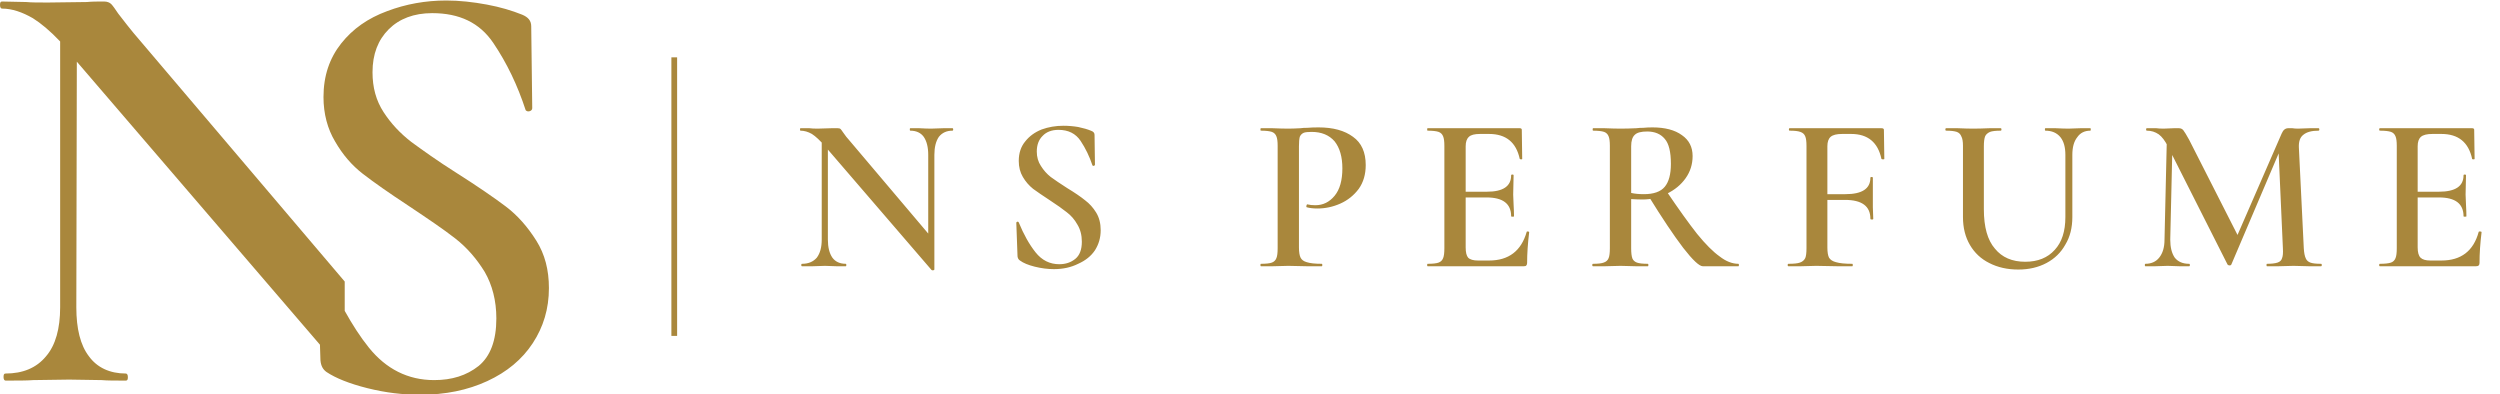
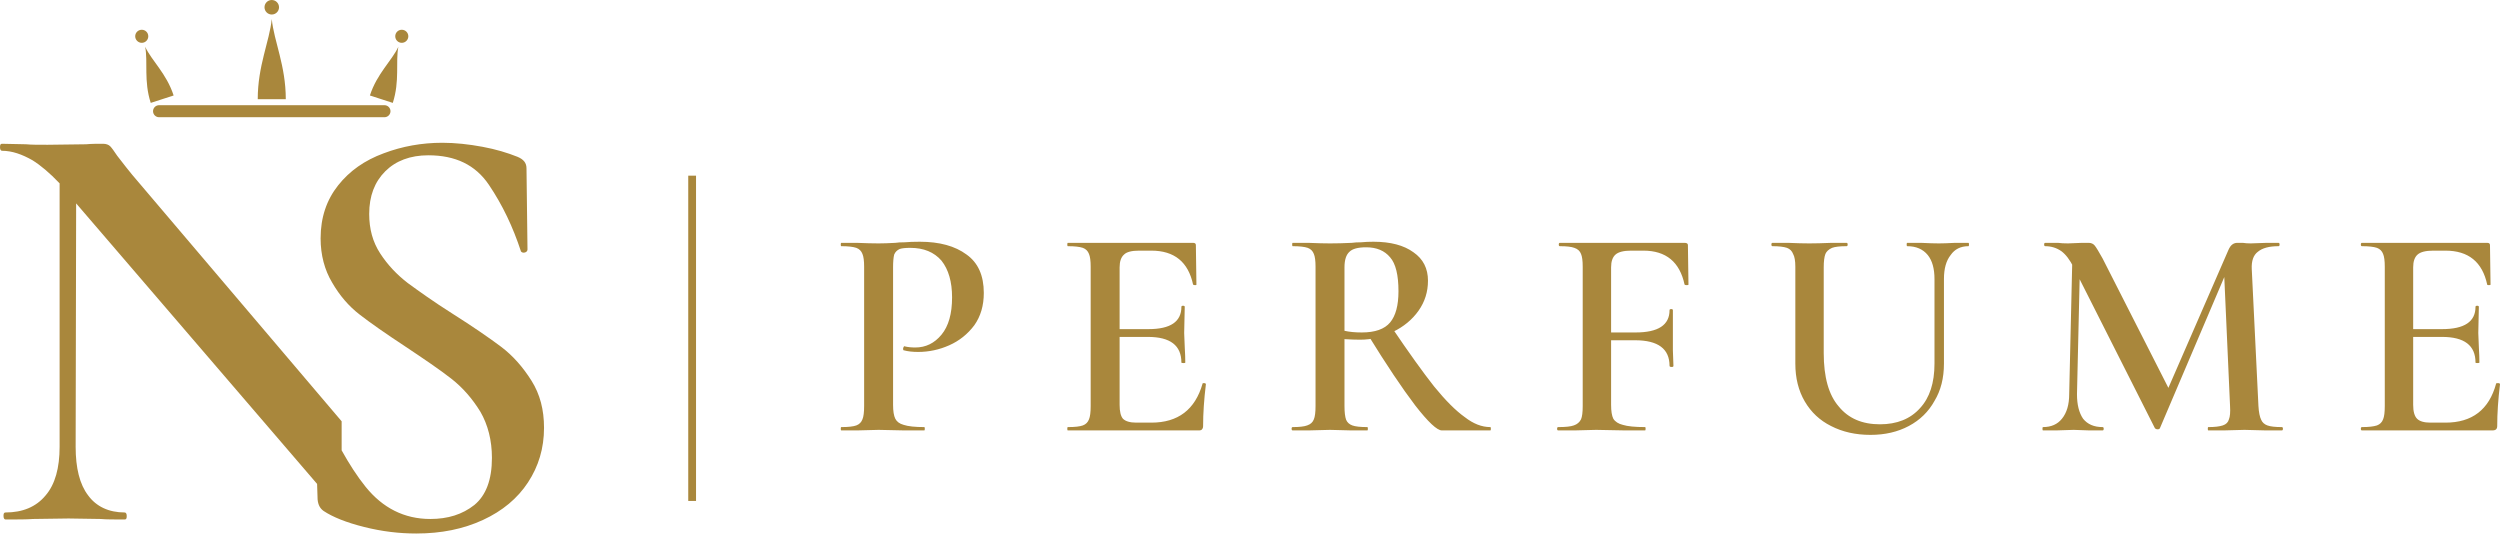
- <svg xmlns="http://www.w3.org/2000/svg" viewBox="0 0 610.3 96" width="610.3" height="96" role="img" aria-label="NS Perfume">
-   <path transform="translate(0 0) scale(1.2339)" d="M15.1,60.8c0,4.2 0.8,7.5 2.5,9.7c1.6,2.2 4.1,3.4 7.3,3.4c0.2,0 0.4,0.2 0.4,0.7c0,0.5 -0.1,0.7 -0.4,0.7c-2.1,0 -3.7,0 -4.8,-0.1l-6.4,-0.1l-7.1,0.1c-1.3,0.1 -3.1,0.1 -5.5,0.1c-0.2,0 -0.4,-0.2 -0.4,-0.7c0,-0.5 0.1,-0.7 0.4,-0.7c3.4,0 6.1,-1.1 8,-3.4c1.9,-2.2 2.8,-5.5 2.8,-9.7v-52.6c-2,-2.1 -3.8,-3.6 -5.4,-4.6c-2.1,-1.2 -4.1,-1.9 -6.1,-1.9c-0.2,0 -0.4,-0.2 -0.4,-0.7c0,-0.5 0.1,-0.7 0.4,-0.7l4.8,0.1c1,0.1 2.4,0.1 4.3,0.1l7.7,-0.1c1,-0.1 2.1,-0.1 3.4,-0.1c0.6,0 1.1,0.2 1.4,0.5c0.3,0.3 0.8,1 1.4,1.9c1.4,1.8 2.4,3.1 3,3.8l41.8,49.2v5.8c1.5,2.7 3.1,5.2 4.8,7.3c3.4,4.2 7.7,6.4 12.9,6.4c3.5,0 6.4,-0.9 8.8,-2.8c2.3,-1.9 3.5,-5 3.5,-9.4c0,-3.5 -0.8,-6.6 -2.3,-9.2c-1.6,-2.6 -3.5,-4.8 -5.8,-6.6c-2.3,-1.8 -5.4,-3.9 -9.3,-6.5c-3.8,-2.5 -6.8,-4.6 -9,-6.3c-2.2,-1.7 -4,-3.8 -5.5,-6.4c-1.5,-2.5 -2.3,-5.5 -2.3,-8.8c0,-4.2 1.2,-7.7 3.5,-10.6c2.3,-2.9 5.3,-5 9.1,-6.4c3.7,-1.4 7.6,-2.1 11.7,-2.1c2.6,0 5.3,0.3 8,0.8c2.7,0.5 5,1.2 7,2c1.2,0.5 1.8,1.2 1.8,2.3l0.2,16.2c0,0.3 -0.2,0.5 -0.5,0.6c-0.4,0.1 -0.6,0 -0.8,-0.2c-1.6,-4.9 -3.7,-9.3 -6.4,-13.3c-2.7,-4 -6.7,-5.9 -12.1,-5.9c-3.6,0 -6.5,1.1 -8.6,3.2c-2.1,2.1 -3.2,4.9 -3.2,8.5c0,3 0.7,5.6 2.2,7.9c1.5,2.3 3.3,4.2 5.5,5.9c2.2,1.6 5.1,3.7 8.9,6.1c4.1,2.6 7.3,4.8 9.7,6.6c2.4,1.8 4.4,4.1 6.1,6.8c1.7,2.7 2.5,5.8 2.5,9.4c0,4.1 -1.1,7.7 -3.2,10.9c-2.1,3.2 -5.1,5.7 -9,7.5c-3.9,1.8 -8.3,2.7 -13.3,2.7c-3.4,0 -6.8,-0.4 -10.4,-1.3c-3.6,-0.9 -6.3,-2 -8.1,-3.2c-0.7,-0.5 -1.1,-1.2 -1.2,-2.3l-0.1,-3.1l-48.1,-56z" fill="#A9873C" />
-   <rect x="163.9" y="14" width="1.4" height="68" fill="#A9873C" />
-   <path d="M200.6 58.5L200.6 32.5L202.1 32.6L202.1 58.5Q202.1 61.3 203.2 62.9Q204.3 64.4 206.5 64.4L206.5 64.4Q206.6 64.4 206.6 64.7Q206.6 65 206.5 65L206.5 65Q205.1 65 204.3 65L204.3 65L201.4 64.9L198.3 65Q197.4 65 195.8 65L195.8 65Q195.6 65 195.6 64.7Q195.6 64.4 195.8 64.4L195.8 64.4Q198.1 64.4 199.4 62.9Q200.6 61.3 200.6 58.5L200.6 58.5ZM228.1 65.8Q228.1 65.9 227.8 66Q227.5 66 227.4 65.9L227.4 65.9L201.4 35.7Q199.6 33.6 198.2 32.7Q196.8 31.9 195.4 31.9L195.4 31.9Q195.3 31.9 195.3 31.6Q195.3 31.3 195.4 31.3L195.4 31.3L197.6 31.3Q198.3 31.4 199.6 31.4L199.6 31.4L203 31.3Q203.7 31.3 204.5 31.3L204.5 31.3Q205 31.3 205.2 31.5Q205.4 31.7 205.8 32.3L205.8 32.3Q206.7 33.6 207.2 34.1L207.2 34.1L227.6 58.2L228.1 65.8ZM228.1 37.8L228.1 65.8L226.6 64.1L226.6 37.8Q226.6 35 225.5 33.4Q224.4 31.9 222.2 31.9L222.2 31.9Q222.1 31.9 222.1 31.6Q222.1 31.3 222.2 31.3L222.2 31.3L224.4 31.3Q226.2 31.4 227.3 31.4L227.3 31.4Q228.3 31.4 230.3 31.3L230.3 31.3L232.5 31.3Q232.7 31.3 232.7 31.6Q232.7 31.9 232.5 31.9L232.5 31.9Q230.4 31.9 229.2 33.4Q228.1 35 228.1 37.8L228.1 37.8ZM253.1 37Q253.1 39 254.1 40.5Q255.1 42.1 256.5 43.2Q258 44.3 260.5 45.9L260.5 45.9Q263.3 47.6 264.9 48.9Q266.5 50.1 267.6 51.9Q268.7 53.7 268.7 56.2L268.7 56.2Q268.7 58.9 267.3 61.1Q265.9 63.2 263.2 64.4Q260.6 65.7 257.3 65.7L257.3 65.7Q255 65.7 252.6 65.1Q250.2 64.5 249 63.6L249 63.6Q248.5 63.3 248.4 62.6L248.4 62.6L248.1 54.4L248.1 54.4Q248.1 54.2 248.4 54.1Q248.6 54.1 248.7 54.3L248.7 54.3Q250.5 58.7 252.8 61.6Q255.1 64.5 258.6 64.5L258.6 64.5Q260.9 64.5 262.5 63.2Q264.1 61.9 264.1 59L264.1 59Q264.1 56.6 263 54.8Q262 53 260.4 51.8Q258.9 50.6 256.3 48.9L256.3 48.9Q253.7 47.2 252.2 46.1Q250.7 44.9 249.7 43.2Q248.7 41.5 248.7 39.3L248.7 39.3Q248.7 36.4 250.3 34.5Q251.8 32.6 254.3 31.6Q256.8 30.7 259.6 30.7L259.6 30.7Q261.4 30.7 263.2 31Q265.1 31.4 266.3 31.9L266.3 31.9Q267.2 32.2 267.2 32.9L267.2 32.9L267.3 40.2Q267.3 40.4 267 40.5Q266.8 40.5 266.7 40.4L266.7 40.4Q265.6 37.1 263.8 34.4Q262 31.7 258.4 31.7L258.4 31.7Q255.9 31.7 254.5 33.2Q253.1 34.6 253.1 37L253.1 37ZM317.1 60.4Q317.1 62.1 317.5 62.9Q317.9 63.7 319 64Q320.2 64.4 322.7 64.4L322.7 64.4Q322.8 64.4 322.8 64.7Q322.8 65 322.7 65L322.7 65Q320.5 65 319.2 65L319.2 65L314.5 64.9L310.6 65Q309.6 65 307.8 65L307.8 65Q307.7 65 307.7 64.7Q307.7 64.4 307.8 64.4L307.8 64.4Q309.7 64.4 310.5 64.1Q311.3 63.8 311.6 63Q311.9 62.3 311.9 60.6L311.9 60.6L311.9 35.6Q311.9 34 311.6 33.3Q311.3 32.5 310.5 32.2Q309.6 31.9 307.8 31.9L307.8 31.9Q307.7 31.9 307.7 31.6Q307.7 31.3 307.8 31.3L307.8 31.3L310.6 31.3Q313 31.4 314.5 31.4L314.5 31.4Q315.7 31.4 317.5 31.3L317.5 31.3Q318.1 31.2 319.2 31.2Q320.3 31.1 321.9 31.1L321.9 31.1Q327.2 31.1 330.3 33.4Q333.4 35.6 333.4 40.3L333.4 40.3Q333.4 43.7 331.7 46.1Q329.9 48.5 327.2 49.7Q324.5 50.9 321.6 50.9L321.6 50.9Q320.1 50.9 319 50.6L319 50.6Q318.9 50.6 318.9 50.3L318.9 50.3Q318.9 50.2 319 50Q319.1 49.8 319.2 49.9L319.2 49.9Q320 50.1 321.1 50.1L321.1 50.1Q323.9 50.1 325.8 47.8Q327.7 45.5 327.7 41.1L327.7 41.1Q327.7 36.9 325.8 34.5Q323.8 32.2 320.2 32.2L320.2 32.2Q318.9 32.2 318.3 32.4Q317.6 32.7 317.3 33.4Q317.1 34.2 317.1 35.7L317.1 35.7L317.1 60.4ZM348.5 65Q348.4 65 348.4 64.7Q348.4 64.4 348.5 64.4L348.5 64.4Q350.4 64.4 351.2 64.1Q352 63.8 352.3 63Q352.6 62.3 352.6 60.6L352.6 60.6L352.6 35.6Q352.6 34 352.3 33.3Q352 32.5 351.2 32.2Q350.3 31.9 348.5 31.9L348.5 31.9Q348.4 31.9 348.4 31.6Q348.4 31.3 348.5 31.3L348.5 31.3L371 31.3Q371.5 31.3 371.5 31.7L371.5 31.7L371.6 38.8Q371.6 38.9 371.4 38.9Q371.1 38.9 371 38.8L371 38.8Q369.7 32.7 363.5 32.7L363.5 32.7L361.3 32.7Q359.3 32.7 358.6 33.4Q357.8 34.1 357.8 35.7L357.8 35.7L357.8 60.4Q357.8 62.2 358.4 62.9Q359.1 63.6 360.8 63.6L360.8 63.6L363.5 63.6Q370.7 63.6 372.7 56.6L372.7 56.6Q372.7 56.5 372.9 56.5L372.9 56.5Q373.3 56.5 373.3 56.7L373.3 56.7Q372.8 60.8 372.8 64.2L372.8 64.2Q372.8 64.6 372.6 64.8Q372.5 65 372 65L372 65L348.5 65ZM368.9 52.8Q368.9 48.2 362.9 48.2L362.9 48.2L355.3 48.2L355.3 46.8L363 46.8Q368.9 46.8 368.9 42.8L368.9 42.8Q368.9 42.6 369.2 42.6Q369.5 42.6 369.5 42.8L369.5 42.8L369.4 47.5L369.5 50Q369.6 51.7 369.6 52.8L369.6 52.8Q369.6 52.9 369.3 52.9Q368.9 52.9 368.9 52.8L368.9 52.8ZM415.7 65Q414.4 65 410.9 60.5Q407.4 55.9 402.4 47.8L402.4 47.8L406.7 46.5Q411.3 53.3 414.3 57.1Q417.4 60.9 419.8 62.6Q422.1 64.4 424.4 64.4L424.4 64.4Q424.5 64.4 424.5 64.7Q424.5 65 424.4 65L424.4 65L415.7 65ZM403.4 31.1Q408 31.1 410.6 33Q413.2 34.8 413.2 38.1L413.2 38.1Q413.2 41.1 411.5 43.5Q409.8 45.9 406.9 47.3Q404.1 48.7 401 48.7L401 48.7Q399.8 48.7 398.2 48.6L398.2 48.6L398.2 60.6Q398.2 62.3 398.5 63.1Q398.8 63.8 399.6 64.1Q400.4 64.4 402.3 64.4L402.3 64.4Q402.4 64.4 402.4 64.7Q402.4 65 402.3 65L402.3 65Q400.5 65 399.5 65L399.5 65L395.6 64.9L391.7 65Q390.7 65 388.9 65L388.9 65Q388.7 65 388.7 64.7Q388.7 64.4 388.9 64.4L388.9 64.4Q390.7 64.4 391.5 64.1Q392.4 63.8 392.7 63Q393 62.3 393 60.6L393 60.6L393 35.6Q393 34 392.7 33.3Q392.4 32.5 391.6 32.2Q390.7 31.9 388.9 31.9L388.9 31.9Q388.8 31.9 388.8 31.6Q388.8 31.3 388.9 31.3L388.9 31.3L391.7 31.3Q394.1 31.4 395.6 31.4L395.6 31.4Q397.4 31.4 399.5 31.3L399.5 31.3Q400.2 31.2 401.2 31.2Q402.2 31.1 403.4 31.1L403.4 31.1ZM407.9 40Q407.9 35.6 406.4 33.9Q404.9 32.1 402.1 32.1L402.1 32.1Q399.9 32.1 399.1 32.9Q398.2 33.7 398.2 35.7L398.2 35.7L398.2 47.1Q399.5 47.4 401.3 47.4L401.3 47.4Q404.9 47.4 406.4 45.6Q407.9 43.8 407.9 40L407.9 40ZM436.6 65Q436.4 65 436.4 64.7Q436.4 64.4 436.6 64.4L436.6 64.4Q438.6 64.4 439.4 64.1Q440.3 63.8 440.7 63Q441 62.3 441 60.6L441 60.6L441 35.6Q441 34 440.7 33.3Q440.4 32.5 439.5 32.2Q438.7 31.9 436.9 31.9L436.9 31.9Q436.7 31.9 436.7 31.6Q436.7 31.3 436.9 31.3L436.9 31.3L459.3 31.3Q459.9 31.3 459.9 31.7L459.9 31.7L460 38.8Q460 38.9 459.7 38.9Q459.4 38.9 459.3 38.8L459.3 38.8Q458 32.7 451.9 32.7L451.9 32.7L449.7 32.7Q447.7 32.7 446.9 33.4Q446.1 34.1 446.1 35.7L446.1 35.7L446.1 60.4Q446.1 62.1 446.5 62.9Q447 63.7 448.2 64Q449.5 64.4 452.2 64.4L452.2 64.4Q452.3 64.4 452.3 64.7Q452.3 65 452.2 65L452.2 65Q449.9 65 448.7 65L448.7 65L443.4 64.9L439.5 65Q438.4 65 436.6 65L436.6 65ZM456.6 53.4Q456.6 48.8 450.4 48.8L450.4 48.8L443.7 48.8L443.7 47.4L450.5 47.4Q456.6 47.4 456.6 43.4L456.6 43.4Q456.6 43.2 456.9 43.2Q457.2 43.2 457.2 43.4L457.2 43.4L457.2 48.1Q457.2 49.8 457.2 50.6L457.2 50.6L457.3 53.4Q457.3 53.6 457 53.6Q456.6 53.6 456.6 53.4L456.6 53.4ZM504.2 37.8Q504.2 35 503 33.5Q501.7 31.9 499.3 31.9L499.3 31.9Q499.2 31.9 499.2 31.6Q499.2 31.3 499.3 31.3L499.3 31.3L501.8 31.3Q503.8 31.4 505 31.4L505 31.4Q506 31.4 507.9 31.3L507.9 31.3L510.3 31.3Q510.4 31.3 510.4 31.6Q510.4 31.9 510.3 31.9L510.3 31.9Q508.2 31.9 507.1 33.5Q505.9 35 505.9 37.8L505.9 37.8L505.9 53Q505.9 56.9 504.2 59.7Q502.6 62.6 499.6 64.2Q496.6 65.8 492.7 65.8L492.7 65.8Q488.7 65.8 485.6 64.2Q482.6 62.7 480.9 59.8Q479.2 56.9 479.2 53L479.2 53L479.2 35.6Q479.2 34 478.8 33.3Q478.5 32.5 477.7 32.2Q476.8 31.9 475.1 31.9L475.1 31.9Q474.9 31.9 474.9 31.6Q474.9 31.3 475.1 31.3L475.1 31.3L477.9 31.3Q480.2 31.4 481.7 31.4L481.7 31.4Q483.3 31.4 485.7 31.3L485.7 31.3L488.4 31.3Q488.6 31.3 488.6 31.6Q488.6 31.9 488.4 31.9L488.4 31.9Q486.6 31.9 485.8 32.2Q484.9 32.6 484.6 33.3Q484.3 34.1 484.3 35.7L484.3 35.7L484.3 51.1Q484.3 57.6 487 60.7Q489.6 63.9 494.4 63.9L494.4 63.9Q499 63.9 501.6 61Q504.2 58.2 504.2 53L504.2 53L504.2 37.8ZM528.4 58.5L529 32.5L530.4 32.6L529.8 58.5Q529.8 61.3 530.9 62.9Q532.1 64.4 534.4 64.4L534.4 64.4Q534.6 64.4 534.6 64.7Q534.6 65 534.4 65L534.4 65Q532.9 65 532.1 65L532.1 65L529.2 64.9L526 65Q525.2 65 523.7 65L523.7 65Q523.6 65 523.6 64.7Q523.6 64.4 523.7 64.4L523.7 64.4Q525.9 64.4 527.1 62.9Q528.4 61.3 528.4 58.5L528.4 58.5ZM566.6 64.4Q566.8 64.4 566.8 64.7Q566.8 65 566.6 65L566.6 65Q564.9 65 563.8 65L563.8 65L559.9 64.9L556.1 65Q555.1 65 553.4 65L553.4 65Q553.3 65 553.3 64.7Q553.3 64.4 553.4 64.4L553.4 64.4Q555.1 64.4 556 64.1Q556.9 63.8 557.1 63Q557.4 62.3 557.3 60.6L557.3 60.6L556.2 36L558.5 32.2L544.7 64.6Q544.6 64.8 544.3 64.8L544.3 64.8Q544 64.8 543.8 64.6L543.8 64.6L529.2 35.7Q528.2 33.7 527 32.8Q525.7 31.9 524.1 31.9L524.1 31.9Q523.9 31.9 523.9 31.6Q523.9 31.3 524.1 31.3L524.1 31.3L526.4 31.3Q527.1 31.4 528.2 31.4L528.2 31.4L530.7 31.3Q531.2 31.3 531.9 31.3L531.9 31.3Q532.6 31.3 533 31.8Q533.4 32.3 534.4 34.1L534.4 34.1L546.5 57.9L544.2 62L557 32.6Q557.3 31.9 557.7 31.6Q558.1 31.3 558.6 31.3L558.6 31.3Q559 31.3 559.6 31.3Q560.2 31.4 561 31.4L561 31.4L563.9 31.3Q564.6 31.3 566 31.3L566 31.3Q566.2 31.3 566.2 31.6Q566.2 31.9 566 31.9L566 31.9Q563.5 31.9 562.3 32.9Q561.1 33.8 561.2 36L561.2 36L562.4 60.6Q562.5 62.3 562.9 63.1Q563.2 63.8 564 64.1Q564.8 64.4 566.6 64.4L566.6 64.4ZM581 65Q580.8 65 580.8 64.7Q580.8 64.4 581 64.4L581 64.4Q582.8 64.4 583.7 64.1Q584.5 63.8 584.8 63Q585.1 62.3 585.1 60.6L585.1 60.6L585.1 35.6Q585.1 34 584.8 33.3Q584.5 32.5 583.7 32.2Q582.8 31.9 581 31.9L581 31.9Q580.8 31.9 580.8 31.6Q580.8 31.3 581 31.3L581 31.3L603.5 31.3Q604 31.3 604 31.7L604 31.7L604.1 38.8Q604.1 38.9 603.8 38.9Q603.5 38.9 603.5 38.8L603.5 38.8Q602.2 32.7 596 32.7L596 32.7L593.8 32.7Q591.8 32.7 591 33.4Q590.2 34.1 590.2 35.7L590.2 35.7L590.2 60.4Q590.2 62.2 590.9 62.9Q591.6 63.6 593.3 63.6L593.3 63.6L596 63.6Q603.2 63.6 605.1 56.6L605.1 56.6Q605.1 56.5 605.4 56.5L605.4 56.5Q605.8 56.5 605.8 56.7L605.8 56.7Q605.3 60.8 605.3 64.2L605.3 64.2Q605.3 64.6 605.1 64.8Q604.9 65 604.4 65L604.4 65L581 65ZM601.4 52.8Q601.4 48.2 595.4 48.2L595.4 48.2L587.8 48.2L587.8 46.8L595.4 46.8Q601.4 46.8 601.4 42.8L601.4 42.8Q601.4 42.6 601.7 42.6Q602 42.6 602 42.8L602 42.8L601.9 47.5L602 50Q602.1 51.7 602.1 52.8L602.1 52.8Q602.1 52.9 601.7 52.9Q601.4 52.9 601.4 52.8L601.4 52.8Z" fill="#A9873C" />
+ <svg xmlns="http://www.w3.org/2000/svg" viewBox="0 0 449.15 96" width="449.15" height="96" role="img" aria-label="NS Perfume">
+   <g transform="translate(0 0) scale(0.9)" fill="#A9873C">
+     <path d="M51.45 19.8C51.45 13.08 53.8 8.28 54.25 3.8C54.7 8.28 57.05 13.08 57.05 19.8ZM30.09 20.54C28.67 16.15 29.56 12.39 28.98 9.34C30.29 12.15 33.23 14.66 34.66 19.06ZM73.84 19.06C75.27 14.66 78.21 12.15 79.52 9.34C78.94 12.39 79.83 16.15 78.41 20.54ZM31.75 21L76.75 21C77.41 21 77.95 21.54 77.95 22.2C77.95 22.86 77.41 23.4 76.75 23.4L31.75 23.4C31.09 23.4 30.55 22.86 30.55 22.2C30.55 21.54 31.09 21 31.75 21ZM54.25 0C55.05 0 55.7 0.65 55.7 1.45C55.7 2.25 55.05 2.9 54.25 2.9C53.45 2.9 52.8 2.25 52.8 1.45C52.8 0.65 53.45 0 54.25 0ZM28.3 5.94C29.02 5.94 29.6 6.52 29.6 7.24C29.6 7.96 29.02 8.55 28.3 8.55C27.58 8.55 26.99 7.96 26.99 7.24C26.99 6.52 27.58 5.94 28.3 5.94ZM80.2 5.94C80.92 5.94 81.51 6.52 81.51 7.24C81.51 7.96 80.92 8.55 80.2 8.55C79.48 8.55 78.9 7.96 78.9 7.24C78.9 6.52 79.48 5.94 80.2 5.94Z" />
+     <path transform="translate(0 28.4)" d="M15.1,60.8c0,4.2 0.8,7.5 2.5,9.7c1.6,2.2 4.1,3.4 7.3,3.4c0.2,0 0.4,0.2 0.4,0.7c0,0.5 -0.1,0.7 -0.4,0.7c-2.1,0 -3.7,0 -4.8,-0.1l-6.4,-0.1l-7.1,0.1c-1.3,0.1 -3.1,0.1 -5.5,0.1c-0.2,0 -0.4,-0.2 -0.4,-0.7c0,-0.5 0.1,-0.7 0.4,-0.7c3.4,0 6.1,-1.1 8,-3.4c1.9,-2.2 2.8,-5.5 2.8,-9.7v-52.6c-2,-2.1 -3.8,-3.6 -5.4,-4.6c-2.1,-1.2 -4.1,-1.9 -6.1,-1.9c-0.2,0 -0.4,-0.2 -0.4,-0.7c0,-0.5 0.1,-0.7 0.4,-0.7l4.8,0.1c1,0.1 2.4,0.1 4.3,0.1l7.7,-0.1c1,-0.1 2.1,-0.1 3.4,-0.1c0.6,0 1.1,0.2 1.4,0.5c0.3,0.3 0.8,1 1.4,1.9c1.4,1.8 2.4,3.1 3,3.8l41.8,49.2v5.8c1.5,2.7 3.1,5.2 4.8,7.3c3.4,4.2 7.7,6.4 12.9,6.4c3.5,0 6.4,-0.9 8.8,-2.8c2.3,-1.9 3.5,-5 3.5,-9.4c0,-3.5 -0.8,-6.6 -2.3,-9.2c-1.6,-2.6 -3.5,-4.8 -5.8,-6.6c-2.3,-1.8 -5.4,-3.9 -9.3,-6.5c-3.8,-2.5 -6.8,-4.6 -9,-6.3c-2.2,-1.7 -4,-3.8 -5.5,-6.4c-1.5,-2.5 -2.3,-5.5 -2.3,-8.8c0,-4.2 1.2,-7.7 3.5,-10.6c2.3,-2.9 5.3,-5 9.1,-6.4c3.7,-1.4 7.6,-2.1 11.7,-2.1c2.6,0 5.3,0.3 8,0.8c2.7,0.5 5,1.2 7,2c1.2,0.5 1.8,1.2 1.8,2.3l0.2,16.2c0,0.3 -0.2,0.5 -0.5,0.6c-0.4,0.1 -0.6,0 -0.8,-0.2c-1.6,-4.9 -3.7,-9.3 -6.4,-13.3c-2.7,-4 -6.7,-5.9 -12.1,-5.9c-3.6,0 -6.5,1.1 -8.6,3.2c-2.1,2.1 -3.2,4.9 -3.2,8.5c0,3 0.7,5.6 2.2,7.9c1.5,2.3 3.3,4.2 5.5,5.9c2.2,1.6 5.1,3.7 8.9,6.1c4.1,2.6 7.3,4.8 9.7,6.6c2.4,1.8 4.4,4.1 6.1,6.8c1.7,2.7 2.5,5.8 2.5,9.4c0,4.1 -1.1,7.7 -3.2,10.9c-2.1,3.2 -5.1,5.7 -9,7.5c-3.9,1.8 -8.3,2.7 -13.3,2.7c-3.4,0 -6.8,-0.4 -10.4,-1.3c-3.6,-0.9 -6.3,-2 -8.1,-3.2c-0.7,-0.5 -1.1,-1.2 -1.2,-2.3l-0.1,-3.1l-48.1,-56z" />
+   </g>
+   <rect x="123.65" y="31.56" width="1.4" height="58.44" fill="#A9873C" />
+   <path d="M160.45 72.73Q160.45 74.43 160.85 75.23Q161.25 76.03 162.35 76.33Q163.55 76.73 166.05 76.73L166.05 76.73Q166.15 76.73 166.15 77.03Q166.15 77.33 166.05 77.33L166.05 77.33Q163.85 77.33 162.55 77.33L162.55 77.33L157.85 77.23L153.95 77.33Q152.95 77.33 151.15 77.33L151.15 77.33Q151.05 77.33 151.05 77.03Q151.05 76.73 151.15 76.73L151.15 76.73Q153.05 76.73 153.85 76.43Q154.65 76.13 154.95 75.33Q155.25 74.63 155.25 72.93L155.25 72.93L155.25 47.93Q155.25 46.33 154.95 45.63Q154.65 44.83 153.85 44.53Q152.95 44.23 151.15 44.23L151.15 44.23Q151.05 44.23 151.05 43.93Q151.05 43.63 151.15 43.63L151.15 43.63L153.95 43.63Q156.35 43.73 157.85 43.73L157.85 43.73Q159.05 43.73 160.85 43.63L160.85 43.63Q161.45 43.53 162.55 43.53Q163.65 43.43 165.25 43.43L165.25 43.43Q170.55 43.43 173.65 45.73Q176.75 47.93 176.75 52.63L176.75 52.63Q176.75 56.03 175.05 58.43Q173.25 60.83 170.55 62.03Q167.85 63.23 164.95 63.23L164.95 63.23Q163.45 63.23 162.35 62.93L162.35 62.93Q162.25 62.93 162.25 62.63L162.25 62.63Q162.25 62.53 162.35 62.33Q162.45 62.13 162.55 62.23L162.55 62.23Q163.35 62.43 164.45 62.43L164.45 62.43Q167.25 62.43 169.15 60.13Q171.05 57.83 171.05 53.43L171.05 53.43Q171.05 49.23 169.15 46.83Q167.15 44.53 163.55 44.53L163.55 44.53Q162.25 44.53 161.65 44.73Q160.95 45.03 160.65 45.73Q160.45 46.53 160.45 48.03L160.45 48.03L160.45 72.73ZM191.85 77.33Q191.75 77.33 191.75 77.03Q191.75 76.73 191.85 76.73L191.85 76.73Q193.75 76.73 194.55 76.43Q195.35 76.13 195.65 75.33Q195.95 74.63 195.95 72.93L195.95 72.93L195.95 47.93Q195.95 46.33 195.65 45.63Q195.35 44.83 194.55 44.53Q193.65 44.23 191.85 44.23L191.85 44.23Q191.75 44.23 191.75 43.93Q191.75 43.63 191.85 43.63L191.85 43.63L214.35 43.63Q214.85 43.63 214.85 44.03L214.85 44.03L214.95 51.13Q214.95 51.23 214.75 51.23Q214.45 51.23 214.35 51.13L214.35 51.13Q213.05 45.03 206.85 45.03L206.85 45.03L204.65 45.03Q202.65 45.03 201.95 45.73Q201.15 46.43 201.15 48.03L201.15 48.03L201.15 72.73Q201.15 74.53 201.75 75.23Q202.45 75.93 204.15 75.93L204.15 75.93L206.85 75.93Q214.05 75.93 216.05 68.93L216.05 68.93Q216.05 68.83 216.25 68.83L216.25 68.83Q216.65 68.83 216.65 69.03L216.65 69.03Q216.15 73.13 216.15 76.53L216.15 76.53Q216.15 76.93 215.95 77.13Q215.85 77.33 215.35 77.33L215.35 77.33L191.85 77.33ZM212.25 65.13Q212.25 60.53 206.25 60.53L206.25 60.53L198.65 60.53L198.65 59.13L206.35 59.13Q212.25 59.13 212.25 55.13L212.25 55.13Q212.25 54.93 212.55 54.93Q212.85 54.93 212.85 55.13L212.85 55.13L212.75 59.83L212.85 62.33Q212.95 64.03 212.95 65.13L212.95 65.13Q212.95 65.23 212.65 65.23Q212.25 65.23 212.25 65.13L212.25 65.13ZM259.05 77.33Q257.75 77.33 254.25 72.83Q250.75 68.23 245.75 60.13L245.75 60.13L250.05 58.83Q254.65 65.63 257.65 69.43Q260.75 73.23 263.15 74.93Q265.45 76.73 267.75 76.73L267.75 76.73Q267.85 76.73 267.85 77.03Q267.85 77.33 267.75 77.33L267.75 77.33L259.05 77.33ZM246.75 43.43Q251.35 43.43 253.95 45.33Q256.55 47.13 256.55 50.43L256.55 50.43Q256.55 53.43 254.85 55.83Q253.15 58.23 250.25 59.63Q247.45 61.03 244.35 61.03L244.35 61.03Q243.15 61.03 241.55 60.93L241.55 60.93L241.55 72.93Q241.55 74.63 241.85 75.43Q242.15 76.13 242.95 76.43Q243.75 76.73 245.65 76.73L245.65 76.73Q245.75 76.73 245.75 77.03Q245.75 77.33 245.65 77.33L245.65 77.33Q243.85 77.33 242.85 77.33L242.85 77.33L238.95 77.23L235.05 77.33Q234.05 77.33 232.25 77.33L232.25 77.33Q232.05 77.33 232.05 77.03Q232.05 76.73 232.25 76.73L232.25 76.73Q234.05 76.73 234.85 76.43Q235.75 76.13 236.05 75.33Q236.35 74.63 236.35 72.93L236.35 72.93L236.35 47.93Q236.35 46.33 236.05 45.63Q235.75 44.83 234.95 44.53Q234.05 44.23 232.25 44.23L232.25 44.23Q232.15 44.23 232.15 43.93Q232.15 43.63 232.25 43.63L232.25 43.63L235.05 43.63Q237.45 43.73 238.95 43.73L238.95 43.73Q240.75 43.73 242.85 43.63L242.85 43.63Q243.55 43.53 244.55 43.53Q245.55 43.43 246.75 43.43L246.75 43.43ZM251.25 52.33Q251.25 47.93 249.75 46.23Q248.25 44.43 245.45 44.43L245.45 44.43Q243.25 44.43 242.45 45.23Q241.55 46.03 241.55 48.03L241.55 48.03L241.55 59.43Q242.85 59.73 244.65 59.73L244.65 59.73Q248.25 59.73 249.75 57.93Q251.25 56.13 251.25 52.33L251.25 52.33ZM279.95 77.33Q279.75 77.33 279.75 77.03Q279.75 76.73 279.95 76.73L279.95 76.73Q281.95 76.73 282.75 76.43Q283.65 76.13 284.05 75.33Q284.35 74.63 284.35 72.93L284.35 72.93L284.35 47.93Q284.35 46.33 284.05 45.63Q283.75 44.83 282.85 44.53Q282.05 44.23 280.25 44.23L280.25 44.23Q280.05 44.23 280.05 43.93Q280.05 43.63 280.25 43.63L280.25 43.63L302.65 43.63Q303.25 43.63 303.25 44.03L303.25 44.03L303.35 51.13Q303.35 51.23 303.05 51.23Q302.75 51.23 302.65 51.13L302.65 51.13Q301.35 45.03 295.25 45.03L295.25 45.03L293.05 45.03Q291.05 45.03 290.25 45.73Q289.45 46.43 289.45 48.03L289.45 48.03L289.45 72.73Q289.45 74.43 289.85 75.23Q290.35 76.03 291.55 76.33Q292.85 76.73 295.55 76.73L295.55 76.73Q295.65 76.73 295.65 77.03Q295.65 77.33 295.55 77.33L295.55 77.33Q293.25 77.33 292.05 77.33L292.05 77.33L286.75 77.23L282.85 77.33Q281.75 77.33 279.95 77.33L279.95 77.33ZM299.95 65.73Q299.95 61.13 293.75 61.13L293.75 61.13L287.05 61.13L287.05 59.73L293.85 59.73Q299.95 59.73 299.95 55.73L299.95 55.73Q299.95 55.53 300.25 55.53Q300.55 55.53 300.55 55.73L300.55 55.73L300.55 60.43Q300.55 62.13 300.55 62.93L300.55 62.93L300.65 65.73Q300.65 65.93 300.35 65.93Q299.95 65.93 299.95 65.73L299.95 65.73ZM347.55 50.13Q347.55 47.33 346.35 45.83Q345.05 44.23 342.65 44.23L342.65 44.23Q342.55 44.23 342.55 43.93Q342.55 43.63 342.65 43.63L342.65 43.63L345.15 43.63Q347.15 43.73 348.35 43.73L348.35 43.73Q349.35 43.73 351.25 43.63L351.25 43.63L353.65 43.63Q353.75 43.63 353.75 43.93Q353.75 44.23 353.65 44.23L353.65 44.23Q351.55 44.23 350.45 45.83Q349.25 47.33 349.25 50.13L349.25 50.13L349.25 65.33Q349.25 69.23 347.55 72.03Q345.95 74.93 342.95 76.53Q339.95 78.13 336.05 78.13L336.05 78.13Q332.05 78.13 328.95 76.53Q325.95 75.03 324.25 72.13Q322.55 69.23 322.55 65.33L322.55 65.33L322.55 47.93Q322.55 46.33 322.15 45.63Q321.85 44.83 321.05 44.53Q320.15 44.23 318.45 44.23L318.45 44.23Q318.25 44.23 318.25 43.93Q318.25 43.63 318.45 43.63L318.45 43.63L321.25 43.63Q323.55 43.73 325.05 43.73L325.05 43.73Q326.65 43.73 329.05 43.63L329.05 43.63L331.75 43.63Q331.95 43.63 331.95 43.93Q331.95 44.23 331.75 44.23L331.75 44.23Q329.95 44.23 329.15 44.53Q328.25 44.93 327.95 45.63Q327.65 46.43 327.65 48.03L327.65 48.03L327.65 63.43Q327.65 69.93 330.35 73.03Q332.95 76.23 337.75 76.23L337.75 76.23Q342.35 76.23 344.95 73.33Q347.55 70.53 347.55 65.33L347.55 65.33L347.55 50.13ZM371.75 70.83L372.35 44.83L373.75 44.93L373.15 70.83Q373.15 73.63 374.25 75.23Q375.45 76.73 377.75 76.73L377.75 76.73Q377.95 76.73 377.95 77.03Q377.95 77.33 377.75 77.33L377.75 77.33Q376.25 77.33 375.45 77.33L375.45 77.33L372.55 77.23L369.35 77.33Q368.55 77.33 367.05 77.33L367.05 77.33Q366.95 77.33 366.95 77.03Q366.95 76.73 367.05 76.73L367.05 76.73Q369.25 76.73 370.45 75.23Q371.75 73.63 371.75 70.83L371.75 70.83ZM409.95 76.73Q410.15 76.73 410.15 77.03Q410.15 77.33 409.95 77.33L409.95 77.33Q408.25 77.33 407.15 77.33L407.15 77.33L403.25 77.23L399.45 77.33Q398.45 77.33 396.75 77.33L396.75 77.33Q396.65 77.33 396.65 77.03Q396.65 76.73 396.75 76.73L396.75 76.73Q398.45 76.73 399.35 76.43Q400.25 76.13 400.45 75.33Q400.75 74.63 400.65 72.93L400.65 72.93L399.55 48.33L401.85 44.53L388.05 76.93Q387.95 77.13 387.65 77.13L387.65 77.13Q387.35 77.13 387.15 76.93L387.15 76.93L372.55 48.03Q371.55 46.03 370.35 45.13Q369.05 44.23 367.45 44.23L367.45 44.23Q367.25 44.23 367.25 43.93Q367.25 43.63 367.45 43.63L367.45 43.63L369.75 43.63Q370.45 43.73 371.55 43.73L371.55 43.73L374.05 43.63Q374.55 43.63 375.25 43.63L375.25 43.63Q375.95 43.63 376.35 44.13Q376.75 44.63 377.75 46.43L377.75 46.43L389.85 70.23L387.55 74.33L400.35 44.93Q400.65 44.23 401.05 43.93Q401.45 43.63 401.95 43.63L401.95 43.63Q402.35 43.63 402.95 43.63Q403.55 43.73 404.35 43.73L404.35 43.73L407.25 43.63Q407.95 43.63 409.35 43.63L409.35 43.63Q409.55 43.63 409.55 43.93Q409.55 44.23 409.35 44.23L409.35 44.23Q406.85 44.23 405.65 45.23Q404.45 46.13 404.55 48.33L404.55 48.33L405.75 72.93Q405.85 74.63 406.25 75.43Q406.55 76.13 407.35 76.43Q408.15 76.73 409.95 76.73L409.95 76.73ZM424.35 77.33Q424.15 77.33 424.15 77.03Q424.15 76.73 424.35 76.73L424.35 76.73Q426.15 76.73 427.05 76.43Q427.85 76.13 428.15 75.33Q428.45 74.63 428.45 72.93L428.45 72.93L428.45 47.93Q428.45 46.33 428.15 45.63Q427.85 44.83 427.05 44.53Q426.15 44.23 424.35 44.23L424.35 44.23Q424.15 44.23 424.15 43.93Q424.15 43.63 424.35 43.63L424.35 43.63L446.85 43.63Q447.35 43.63 447.35 44.03L447.35 44.03L447.45 51.13Q447.45 51.23 447.15 51.23Q446.85 51.23 446.85 51.13L446.85 51.13Q445.55 45.03 439.35 45.03L439.35 45.03L437.15 45.03Q435.15 45.03 434.35 45.73Q433.55 46.43 433.55 48.03L433.55 48.03L433.55 72.73Q433.55 74.53 434.25 75.23Q434.95 75.93 436.65 75.93L436.65 75.93L439.35 75.93Q446.55 75.93 448.45 68.93L448.45 68.93Q448.45 68.83 448.75 68.83L448.75 68.83Q449.15 68.83 449.15 69.03L449.15 69.03Q448.65 73.13 448.65 76.53L448.65 76.53Q448.65 76.93 448.45 77.13Q448.25 77.33 447.75 77.33L447.75 77.33L424.35 77.33ZM444.75 65.13Q444.75 60.53 438.75 60.53L438.75 60.53L431.15 60.53L431.15 59.13L438.75 59.13Q444.75 59.13 444.75 55.13L444.75 55.13Q444.75 54.93 445.05 54.93Q445.35 54.93 445.35 55.13L445.35 55.13L445.25 59.83L445.35 62.33Q445.45 64.03 445.45 65.13L445.45 65.13Q445.45 65.23 445.05 65.23Q444.75 65.23 444.75 65.13L444.75 65.13Z" fill="#A9873C" />
</svg>
